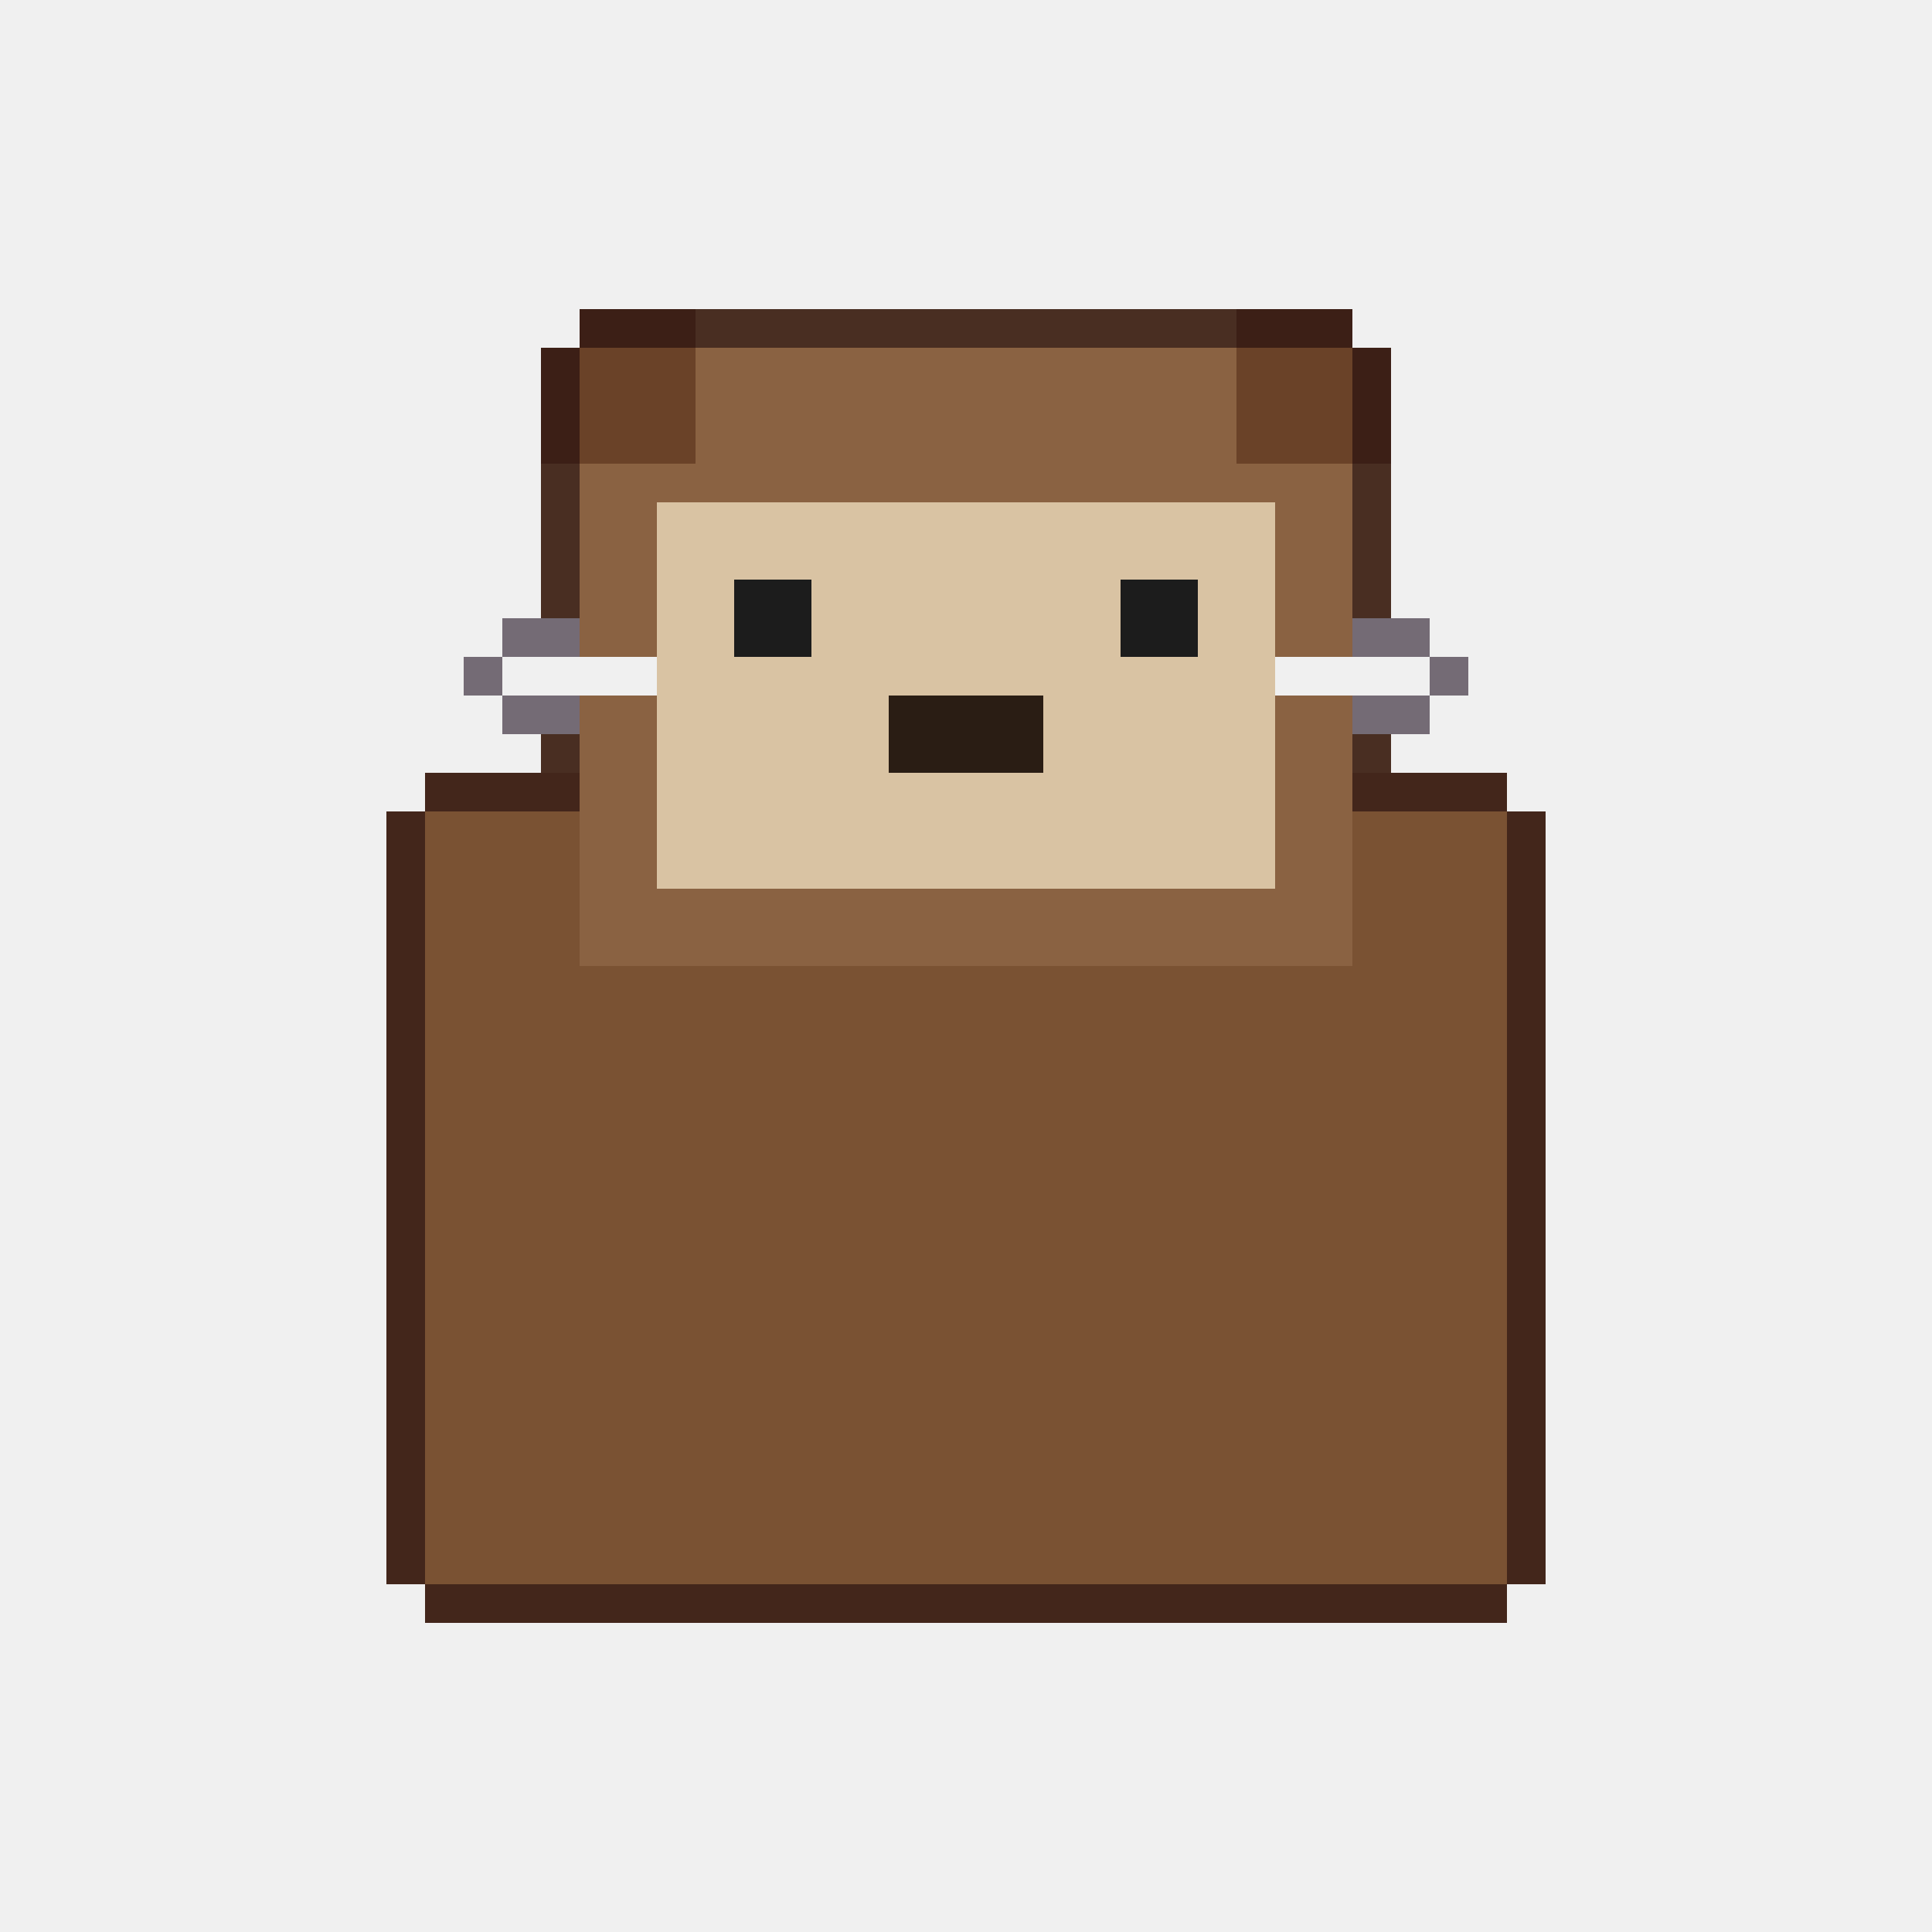
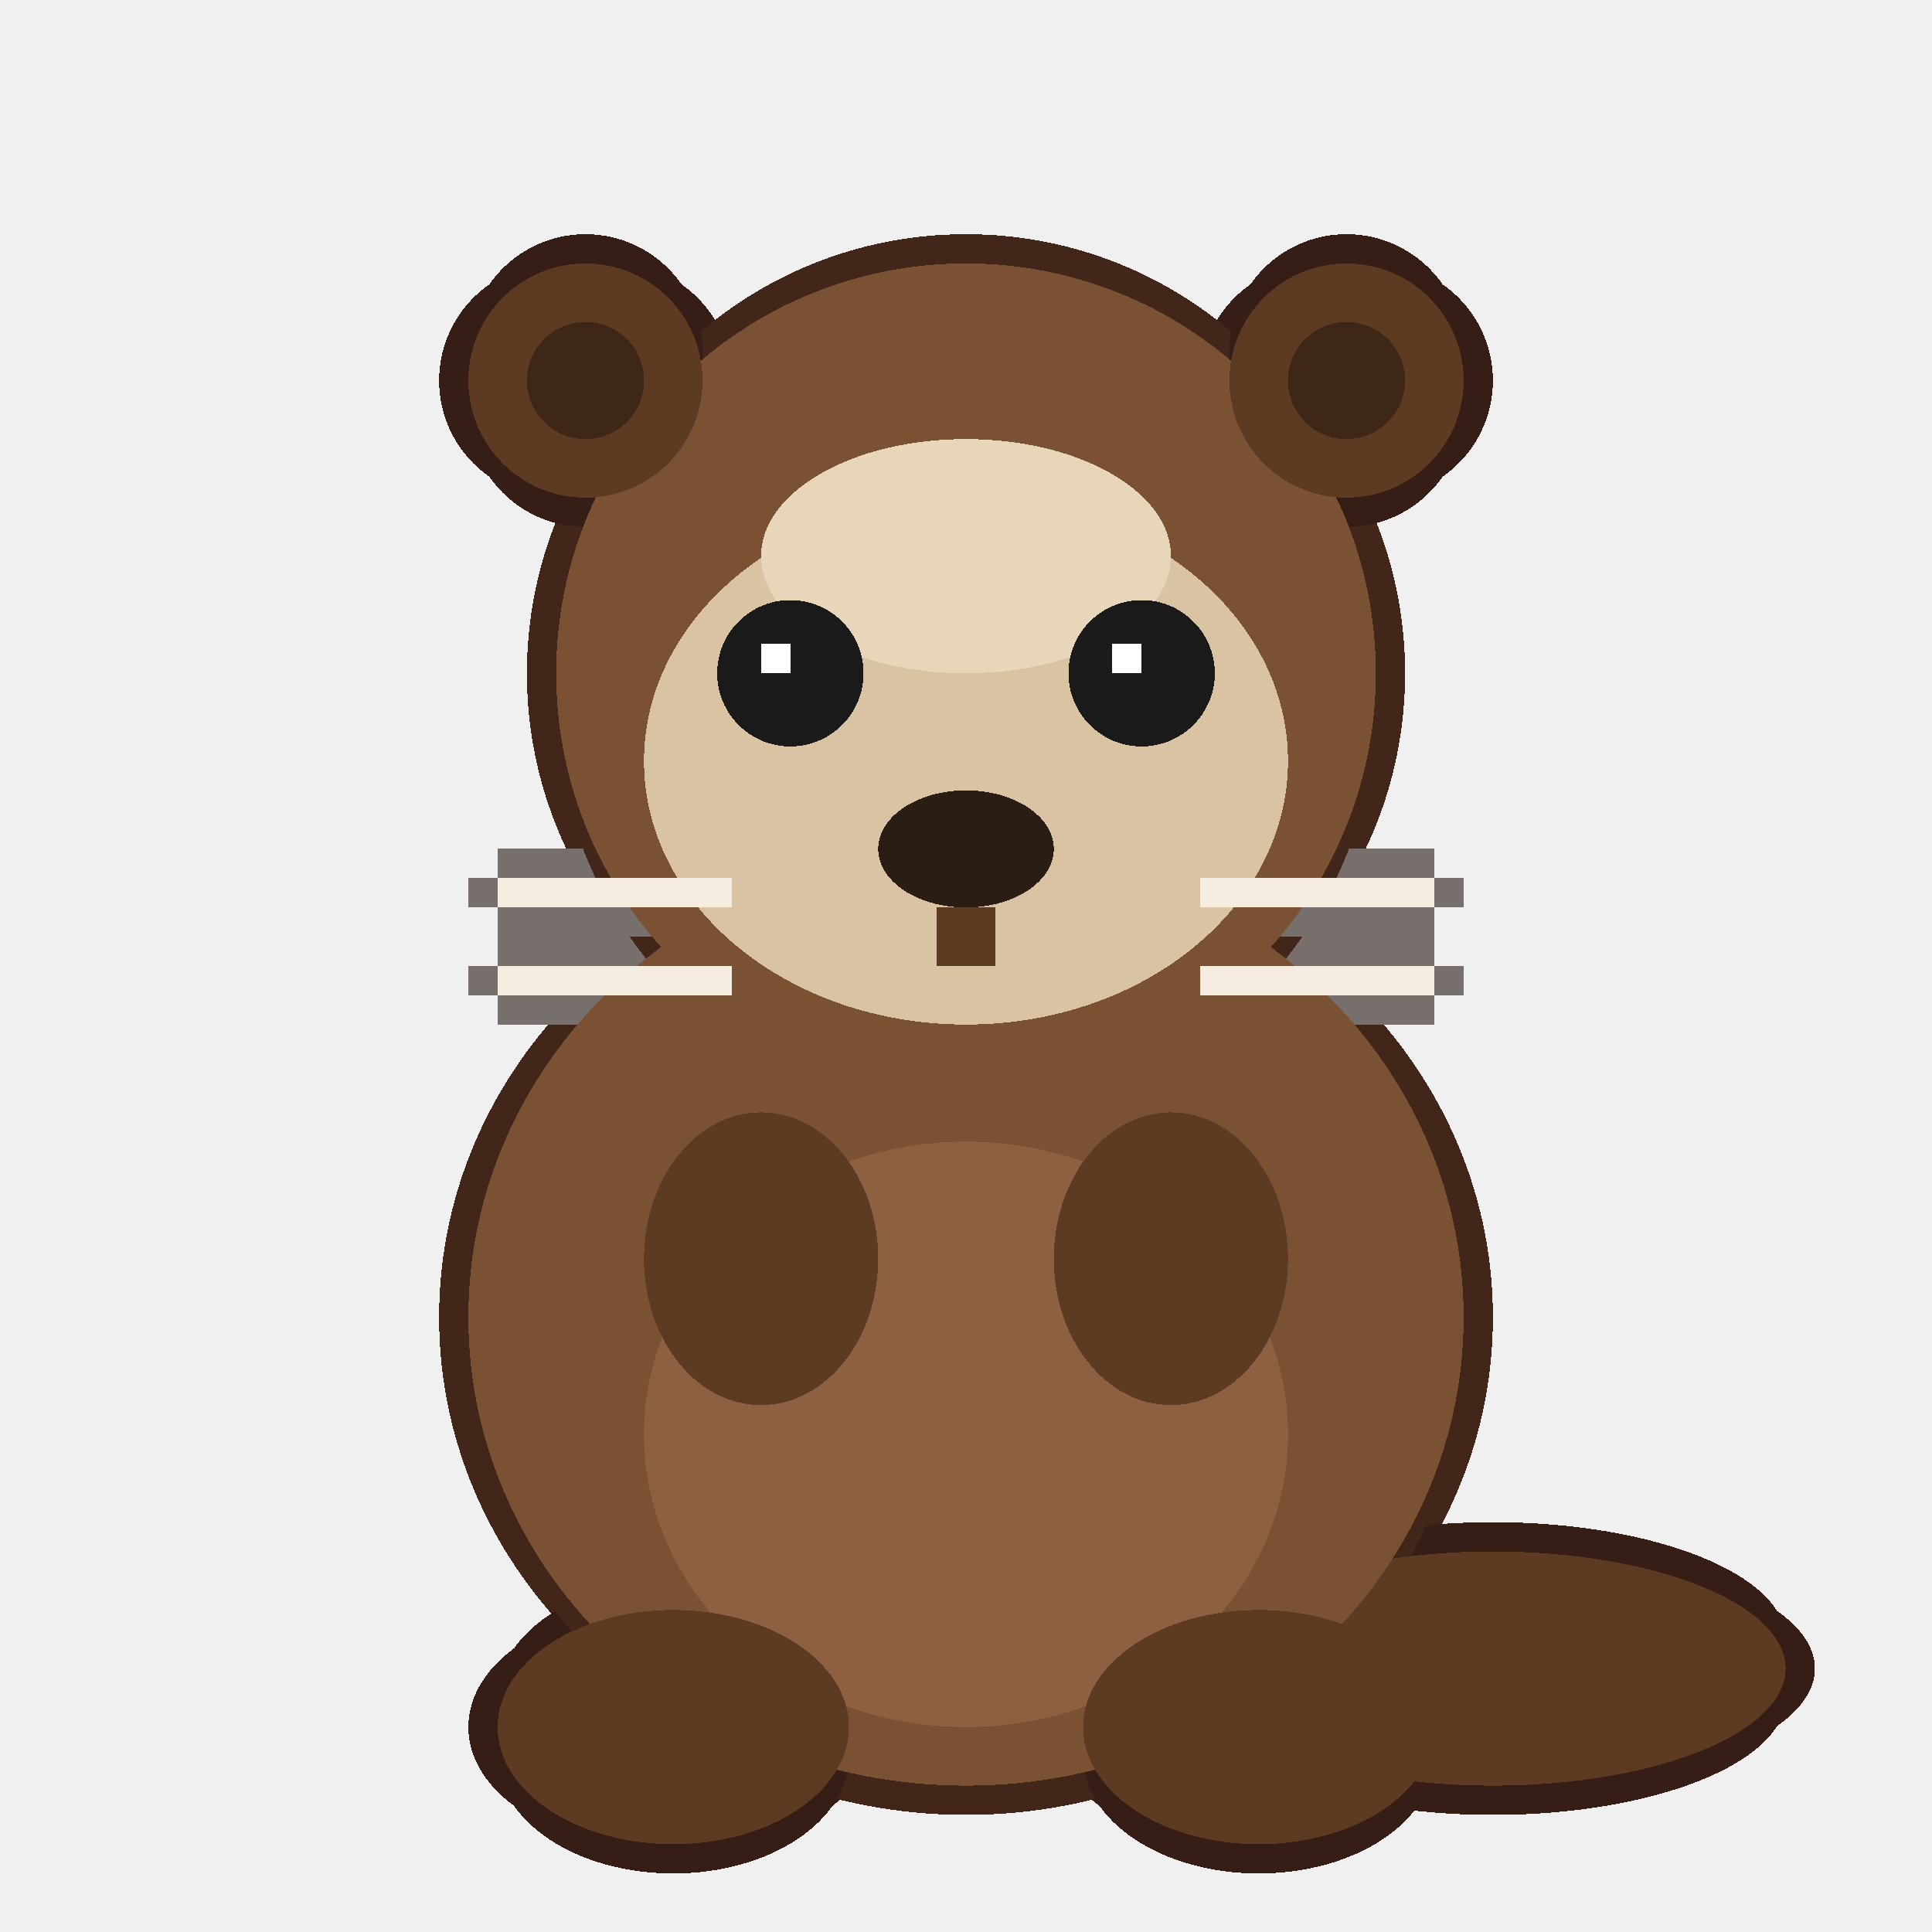
- <svg xmlns="http://www.w3.org/2000/svg" width="50" height="50" viewBox="-1 -1 50 50" shape-rendering="crispEdges">
+ <svg xmlns="http://www.w3.org/2000/svg" width="66" height="66" viewBox="-1 -1 66 66" shape-rendering="crispEdges">
  <g id="outline">
    <g transform="translate(-1 0)">
-       <rect x="10" y="20" width="28" height="20" fill="#43261b" />
-       <rect x="14" y="8" width="20" height="16" fill="#492e22" />
-       <rect x="16" y="12" width="16" height="10" fill="#6a5b4e" />
-       <rect x="18" y="14" width="2" height="2" fill="#1b1923" />
-       <rect x="28" y="14" width="2" height="2" fill="#1b1923" />
-       <rect x="22" y="17" width="4" height="2" fill="#211415" />
-       <rect x="12" y="16" width="4" height="1" fill="#746b75" />
-       <rect x="32" y="16" width="4" height="1" fill="#746b75" />
-       <rect x="14" y="8" width="3" height="3" fill="#3c1f16" />
-       <rect x="31" y="8" width="3" height="3" fill="#3c1f16" />
+       <ellipse cx="50" cy="56" rx="10" ry="4" fill="#361d15" />
+       <ellipse cx="32" cy="44" rx="17" ry="16" fill="#43261a" />
+       <ellipse cx="32" cy="48" rx="11" ry="10" fill="#4a2c20" />
+       <ellipse cx="22" cy="58" rx="6" ry="4" fill="#361d15" />
+       <ellipse cx="42" cy="58" rx="6" ry="4" fill="#361d15" />
+       <ellipse cx="25" cy="42" rx="4" ry="5" fill="#361d15" />
+       <ellipse cx="39" cy="42" rx="4" ry="5" fill="#361d15" />
+       <circle cx="32" cy="22" r="14" fill="#43261a" />
+       <circle cx="19" cy="12" r="4" fill="#361d15" />
+       <circle cx="45" cy="12" r="4" fill="#361d15" />
+       <circle cx="19" cy="12" r="2" fill="#291612" />
+       <circle cx="45" cy="12" r="2" fill="#291612" />
+       <ellipse cx="32" cy="25" rx="11" ry="9" fill="#6a5b4e" />
+       <ellipse cx="32" cy="18" rx="7" ry="4" fill="#716358" />
+       <circle cx="26" cy="22" r="2.5" fill="#1a1822" />
+       <circle cx="38" cy="22" r="2.5" fill="#1a1822" />
+       <rect x="25" y="21" width="1" height="1" fill="#7a717b" />
+       <rect x="37" y="21" width="1" height="1" fill="#7a717b" />
+       <ellipse cx="32" cy="28" rx="3" ry="2" fill="#211415" />
+       <rect x="31" y="30" width="2" height="2" fill="#361d15" />
+       <g fill="#766f6b">
+         <rect x="16" y="29" width="8" height="1" />
+         <rect x="16" y="32" width="8" height="1" />
+         <rect x="40" y="29" width="8" height="1" />
+         <rect x="40" y="32" width="8" height="1" />
+       </g>
    </g>
    <g transform="translate(1 0)">
-       <rect x="10" y="20" width="28" height="20" fill="#43261b" />
-       <rect x="14" y="8" width="20" height="16" fill="#492e22" />
-       <rect x="16" y="12" width="16" height="10" fill="#6a5b4e" />
-       <rect x="18" y="14" width="2" height="2" fill="#1b1923" />
-       <rect x="28" y="14" width="2" height="2" fill="#1b1923" />
-       <rect x="22" y="17" width="4" height="2" fill="#211415" />
-       <rect x="12" y="16" width="4" height="1" fill="#746b75" />
-       <rect x="32" y="16" width="4" height="1" fill="#746b75" />
-       <rect x="14" y="8" width="3" height="3" fill="#3c1f16" />
-       <rect x="31" y="8" width="3" height="3" fill="#3c1f16" />
+       <ellipse cx="50" cy="56" rx="10" ry="4" fill="#361d15" />
+       <ellipse cx="32" cy="44" rx="17" ry="16" fill="#43261a" />
+       <ellipse cx="32" cy="48" rx="11" ry="10" fill="#4a2c20" />
+       <ellipse cx="22" cy="58" rx="6" ry="4" fill="#361d15" />
+       <ellipse cx="42" cy="58" rx="6" ry="4" fill="#361d15" />
+       <ellipse cx="25" cy="42" rx="4" ry="5" fill="#361d15" />
+       <ellipse cx="39" cy="42" rx="4" ry="5" fill="#361d15" />
+       <circle cx="32" cy="22" r="14" fill="#43261a" />
+       <circle cx="19" cy="12" r="4" fill="#361d15" />
+       <circle cx="45" cy="12" r="4" fill="#361d15" />
+       <circle cx="19" cy="12" r="2" fill="#291612" />
+       <circle cx="45" cy="12" r="2" fill="#291612" />
+       <ellipse cx="32" cy="25" rx="11" ry="9" fill="#6a5b4e" />
+       <ellipse cx="32" cy="18" rx="7" ry="4" fill="#716358" />
+       <circle cx="26" cy="22" r="2.5" fill="#1a1822" />
+       <circle cx="38" cy="22" r="2.5" fill="#1a1822" />
+       <rect x="25" y="21" width="1" height="1" fill="#7a717b" />
+       <rect x="37" y="21" width="1" height="1" fill="#7a717b" />
+       <ellipse cx="32" cy="28" rx="3" ry="2" fill="#211415" />
+       <rect x="31" y="30" width="2" height="2" fill="#361d15" />
+       <g fill="#766f6b">
+         <rect x="16" y="29" width="8" height="1" />
+         <rect x="16" y="32" width="8" height="1" />
+         <rect x="40" y="29" width="8" height="1" />
+         <rect x="40" y="32" width="8" height="1" />
+       </g>
    </g>
    <g transform="translate(0 -1)">
-       <rect x="10" y="20" width="28" height="20" fill="#43261b" />
-       <rect x="14" y="8" width="20" height="16" fill="#492e22" />
-       <rect x="16" y="12" width="16" height="10" fill="#6a5b4e" />
-       <rect x="18" y="14" width="2" height="2" fill="#1b1923" />
-       <rect x="28" y="14" width="2" height="2" fill="#1b1923" />
-       <rect x="22" y="17" width="4" height="2" fill="#211415" />
-       <rect x="12" y="16" width="4" height="1" fill="#746b75" />
-       <rect x="32" y="16" width="4" height="1" fill="#746b75" />
-       <rect x="14" y="8" width="3" height="3" fill="#3c1f16" />
-       <rect x="31" y="8" width="3" height="3" fill="#3c1f16" />
+       <ellipse cx="50" cy="56" rx="10" ry="4" fill="#361d15" />
+       <ellipse cx="32" cy="44" rx="17" ry="16" fill="#43261a" />
+       <ellipse cx="32" cy="48" rx="11" ry="10" fill="#4a2c20" />
+       <ellipse cx="22" cy="58" rx="6" ry="4" fill="#361d15" />
+       <ellipse cx="42" cy="58" rx="6" ry="4" fill="#361d15" />
+       <ellipse cx="25" cy="42" rx="4" ry="5" fill="#361d15" />
+       <ellipse cx="39" cy="42" rx="4" ry="5" fill="#361d15" />
+       <circle cx="32" cy="22" r="14" fill="#43261a" />
+       <circle cx="19" cy="12" r="4" fill="#361d15" />
+       <circle cx="45" cy="12" r="4" fill="#361d15" />
+       <circle cx="19" cy="12" r="2" fill="#291612" />
+       <circle cx="45" cy="12" r="2" fill="#291612" />
+       <ellipse cx="32" cy="25" rx="11" ry="9" fill="#6a5b4e" />
+       <ellipse cx="32" cy="18" rx="7" ry="4" fill="#716358" />
+       <circle cx="26" cy="22" r="2.5" fill="#1a1822" />
+       <circle cx="38" cy="22" r="2.5" fill="#1a1822" />
+       <rect x="25" y="21" width="1" height="1" fill="#7a717b" />
+       <rect x="37" y="21" width="1" height="1" fill="#7a717b" />
+       <ellipse cx="32" cy="28" rx="3" ry="2" fill="#211415" />
+       <rect x="31" y="30" width="2" height="2" fill="#361d15" />
+       <g fill="#766f6b">
+         <rect x="16" y="29" width="8" height="1" />
+         <rect x="16" y="32" width="8" height="1" />
+         <rect x="40" y="29" width="8" height="1" />
+         <rect x="40" y="32" width="8" height="1" />
+       </g>
    </g>
    <g transform="translate(0 1)">
-       <rect x="10" y="20" width="28" height="20" fill="#43261b" />
-       <rect x="14" y="8" width="20" height="16" fill="#492e22" />
-       <rect x="16" y="12" width="16" height="10" fill="#6a5b4e" />
-       <rect x="18" y="14" width="2" height="2" fill="#1b1923" />
-       <rect x="28" y="14" width="2" height="2" fill="#1b1923" />
-       <rect x="22" y="17" width="4" height="2" fill="#211415" />
-       <rect x="12" y="16" width="4" height="1" fill="#746b75" />
-       <rect x="32" y="16" width="4" height="1" fill="#746b75" />
-       <rect x="14" y="8" width="3" height="3" fill="#3c1f16" />
-       <rect x="31" y="8" width="3" height="3" fill="#3c1f16" />
+       <ellipse cx="50" cy="56" rx="10" ry="4" fill="#361d15" />
+       <ellipse cx="32" cy="44" rx="17" ry="16" fill="#43261a" />
+       <ellipse cx="32" cy="48" rx="11" ry="10" fill="#4a2c20" />
+       <ellipse cx="22" cy="58" rx="6" ry="4" fill="#361d15" />
+       <ellipse cx="42" cy="58" rx="6" ry="4" fill="#361d15" />
+       <ellipse cx="25" cy="42" rx="4" ry="5" fill="#361d15" />
+       <ellipse cx="39" cy="42" rx="4" ry="5" fill="#361d15" />
+       <circle cx="32" cy="22" r="14" fill="#43261a" />
+       <circle cx="19" cy="12" r="4" fill="#361d15" />
+       <circle cx="45" cy="12" r="4" fill="#361d15" />
+       <circle cx="19" cy="12" r="2" fill="#291612" />
+       <circle cx="45" cy="12" r="2" fill="#291612" />
+       <ellipse cx="32" cy="25" rx="11" ry="9" fill="#6a5b4e" />
+       <ellipse cx="32" cy="18" rx="7" ry="4" fill="#716358" />
+       <circle cx="26" cy="22" r="2.5" fill="#1a1822" />
+       <circle cx="38" cy="22" r="2.5" fill="#1a1822" />
+       <rect x="25" y="21" width="1" height="1" fill="#7a717b" />
+       <rect x="37" y="21" width="1" height="1" fill="#7a717b" />
+       <ellipse cx="32" cy="28" rx="3" ry="2" fill="#211415" />
+       <rect x="31" y="30" width="2" height="2" fill="#361d15" />
+       <g fill="#766f6b">
+         <rect x="16" y="29" width="8" height="1" />
+         <rect x="16" y="32" width="8" height="1" />
+         <rect x="40" y="29" width="8" height="1" />
+         <rect x="40" y="32" width="8" height="1" />
+       </g>
    </g>
  </g>
-   <g id="art" data-size="48 48" data-box="0 0 48 48">
-     <rect x="10" y="20" width="28" height="20" fill="#7a5233" />
-     <rect x="14" y="8" width="20" height="16" fill="#8a6242" />
-     <rect x="16" y="12" width="16" height="10" fill="#d9c3a3" />
-     <rect x="18" y="14" width="2" height="2" fill="#1c1c1c" />
-     <rect x="28" y="14" width="2" height="2" fill="#1c1c1c" />
-     <rect x="22" y="17" width="4" height="2" fill="#2a1d14" />
-     <rect x="12" y="16" width="4" height="1" fill="#f0f0f0" />
-     <rect x="32" y="16" width="4" height="1" fill="#f0f0f0" />
-     <rect x="14" y="8" width="3" height="3" fill="#6a4228" />
-     <rect x="31" y="8" width="3" height="3" fill="#6a4228" />
+   <g id="art" data-size="64 64" data-box="0 0 64 64">
+     <ellipse cx="50" cy="56" rx="10" ry="4" fill="#5c3b22" />
+     <ellipse cx="32" cy="44" rx="17" ry="16" fill="#7a5132" />
+     <ellipse cx="32" cy="48" rx="11" ry="10" fill="#8c6040" />
+     <ellipse cx="22" cy="58" rx="6" ry="4" fill="#5c3b22" />
+     <ellipse cx="42" cy="58" rx="6" ry="4" fill="#5c3b22" />
+     <ellipse cx="25" cy="42" rx="4" ry="5" fill="#5c3b22" />
+     <ellipse cx="39" cy="42" rx="4" ry="5" fill="#5c3b22" />
+     <circle cx="32" cy="22" r="14" fill="#7a5132" />
+     <circle cx="19" cy="12" r="4" fill="#5c3b22" />
+     <circle cx="45" cy="12" r="4" fill="#5c3b22" />
+     <circle cx="19" cy="12" r="2" fill="#3e2716" />
+     <circle cx="45" cy="12" r="2" fill="#3e2716" />
+     <ellipse cx="32" cy="25" rx="11" ry="9" fill="#d9c3a3" />
+     <ellipse cx="32" cy="18" rx="7" ry="4" fill="#e8d6ba" />
+     <circle cx="26" cy="22" r="2.5" fill="#1a1a1a" />
+     <circle cx="38" cy="22" r="2.5" fill="#1a1a1a" />
+     <rect x="25" y="21" width="1" height="1" fill="#ffffff" />
+     <rect x="37" y="21" width="1" height="1" fill="#ffffff" />
+     <ellipse cx="32" cy="28" rx="3" ry="2" fill="#2a1d14" />
+     <rect x="31" y="30" width="2" height="2" fill="#5c3b22" />
+     <g fill="#f4ede0">
+       <rect x="16" y="29" width="8" height="1" />
+       <rect x="16" y="32" width="8" height="1" />
+       <rect x="40" y="29" width="8" height="1" />
+       <rect x="40" y="32" width="8" height="1" />
+     </g>
  </g>
</svg>
